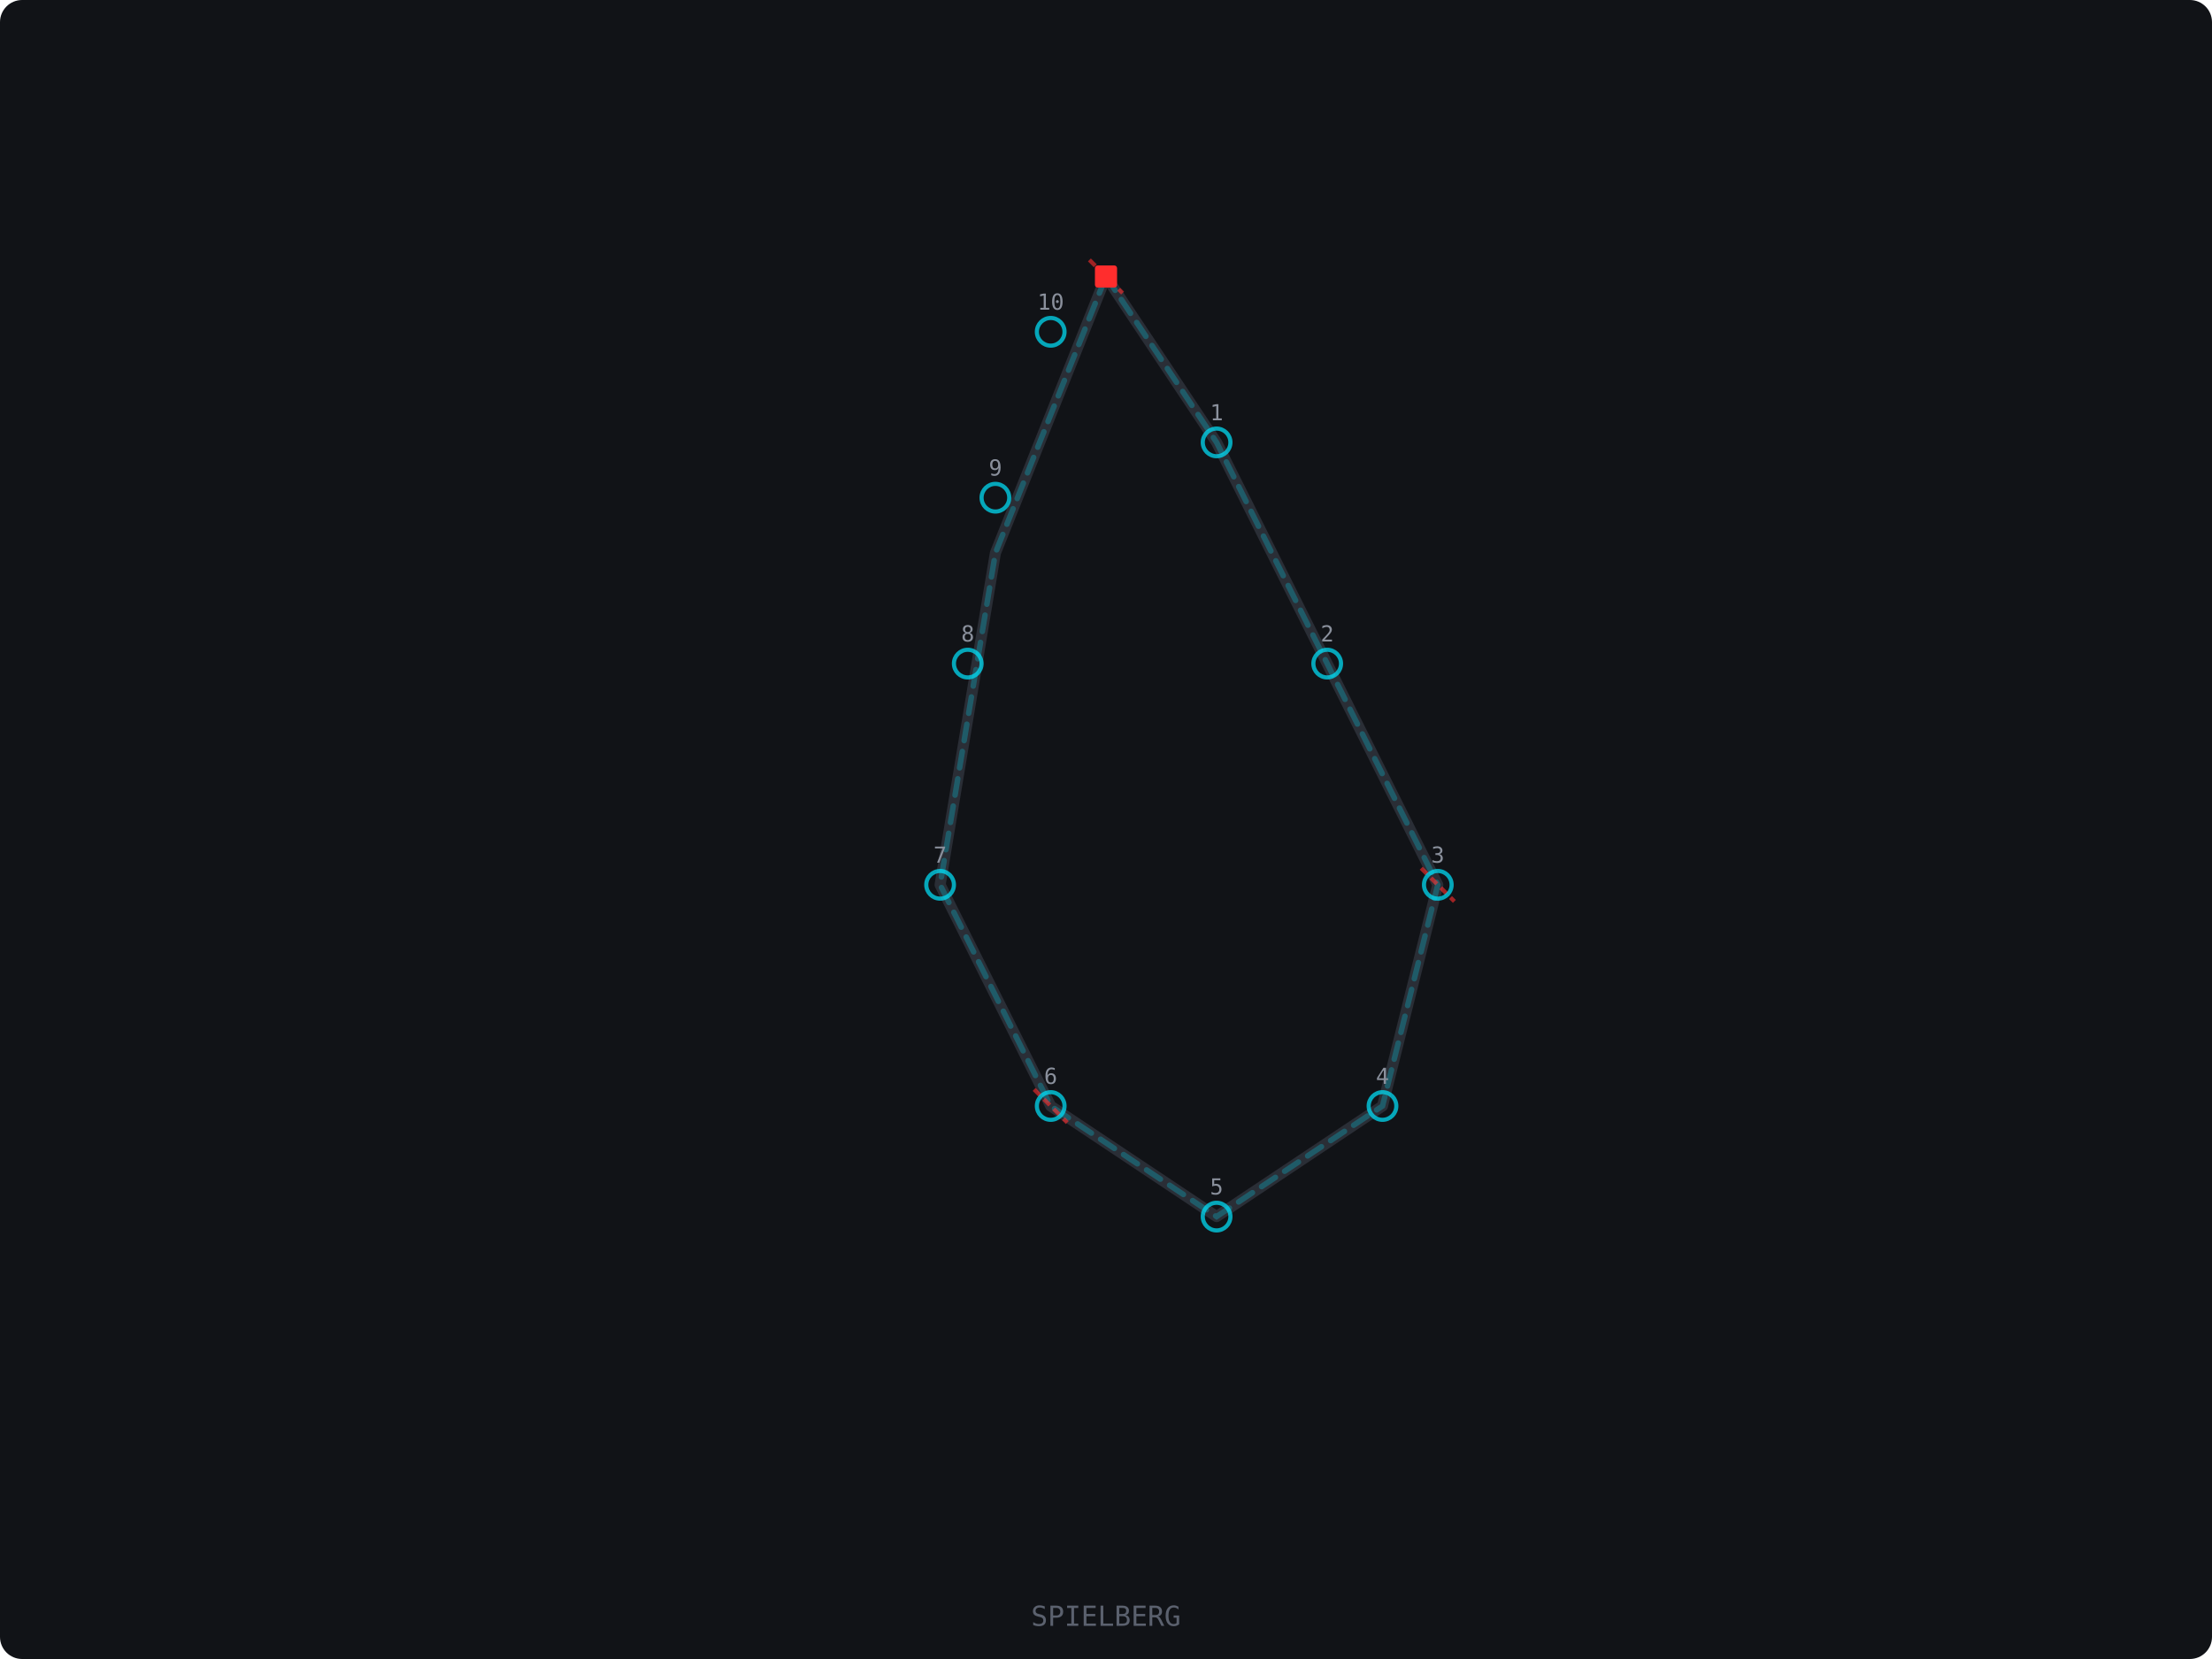
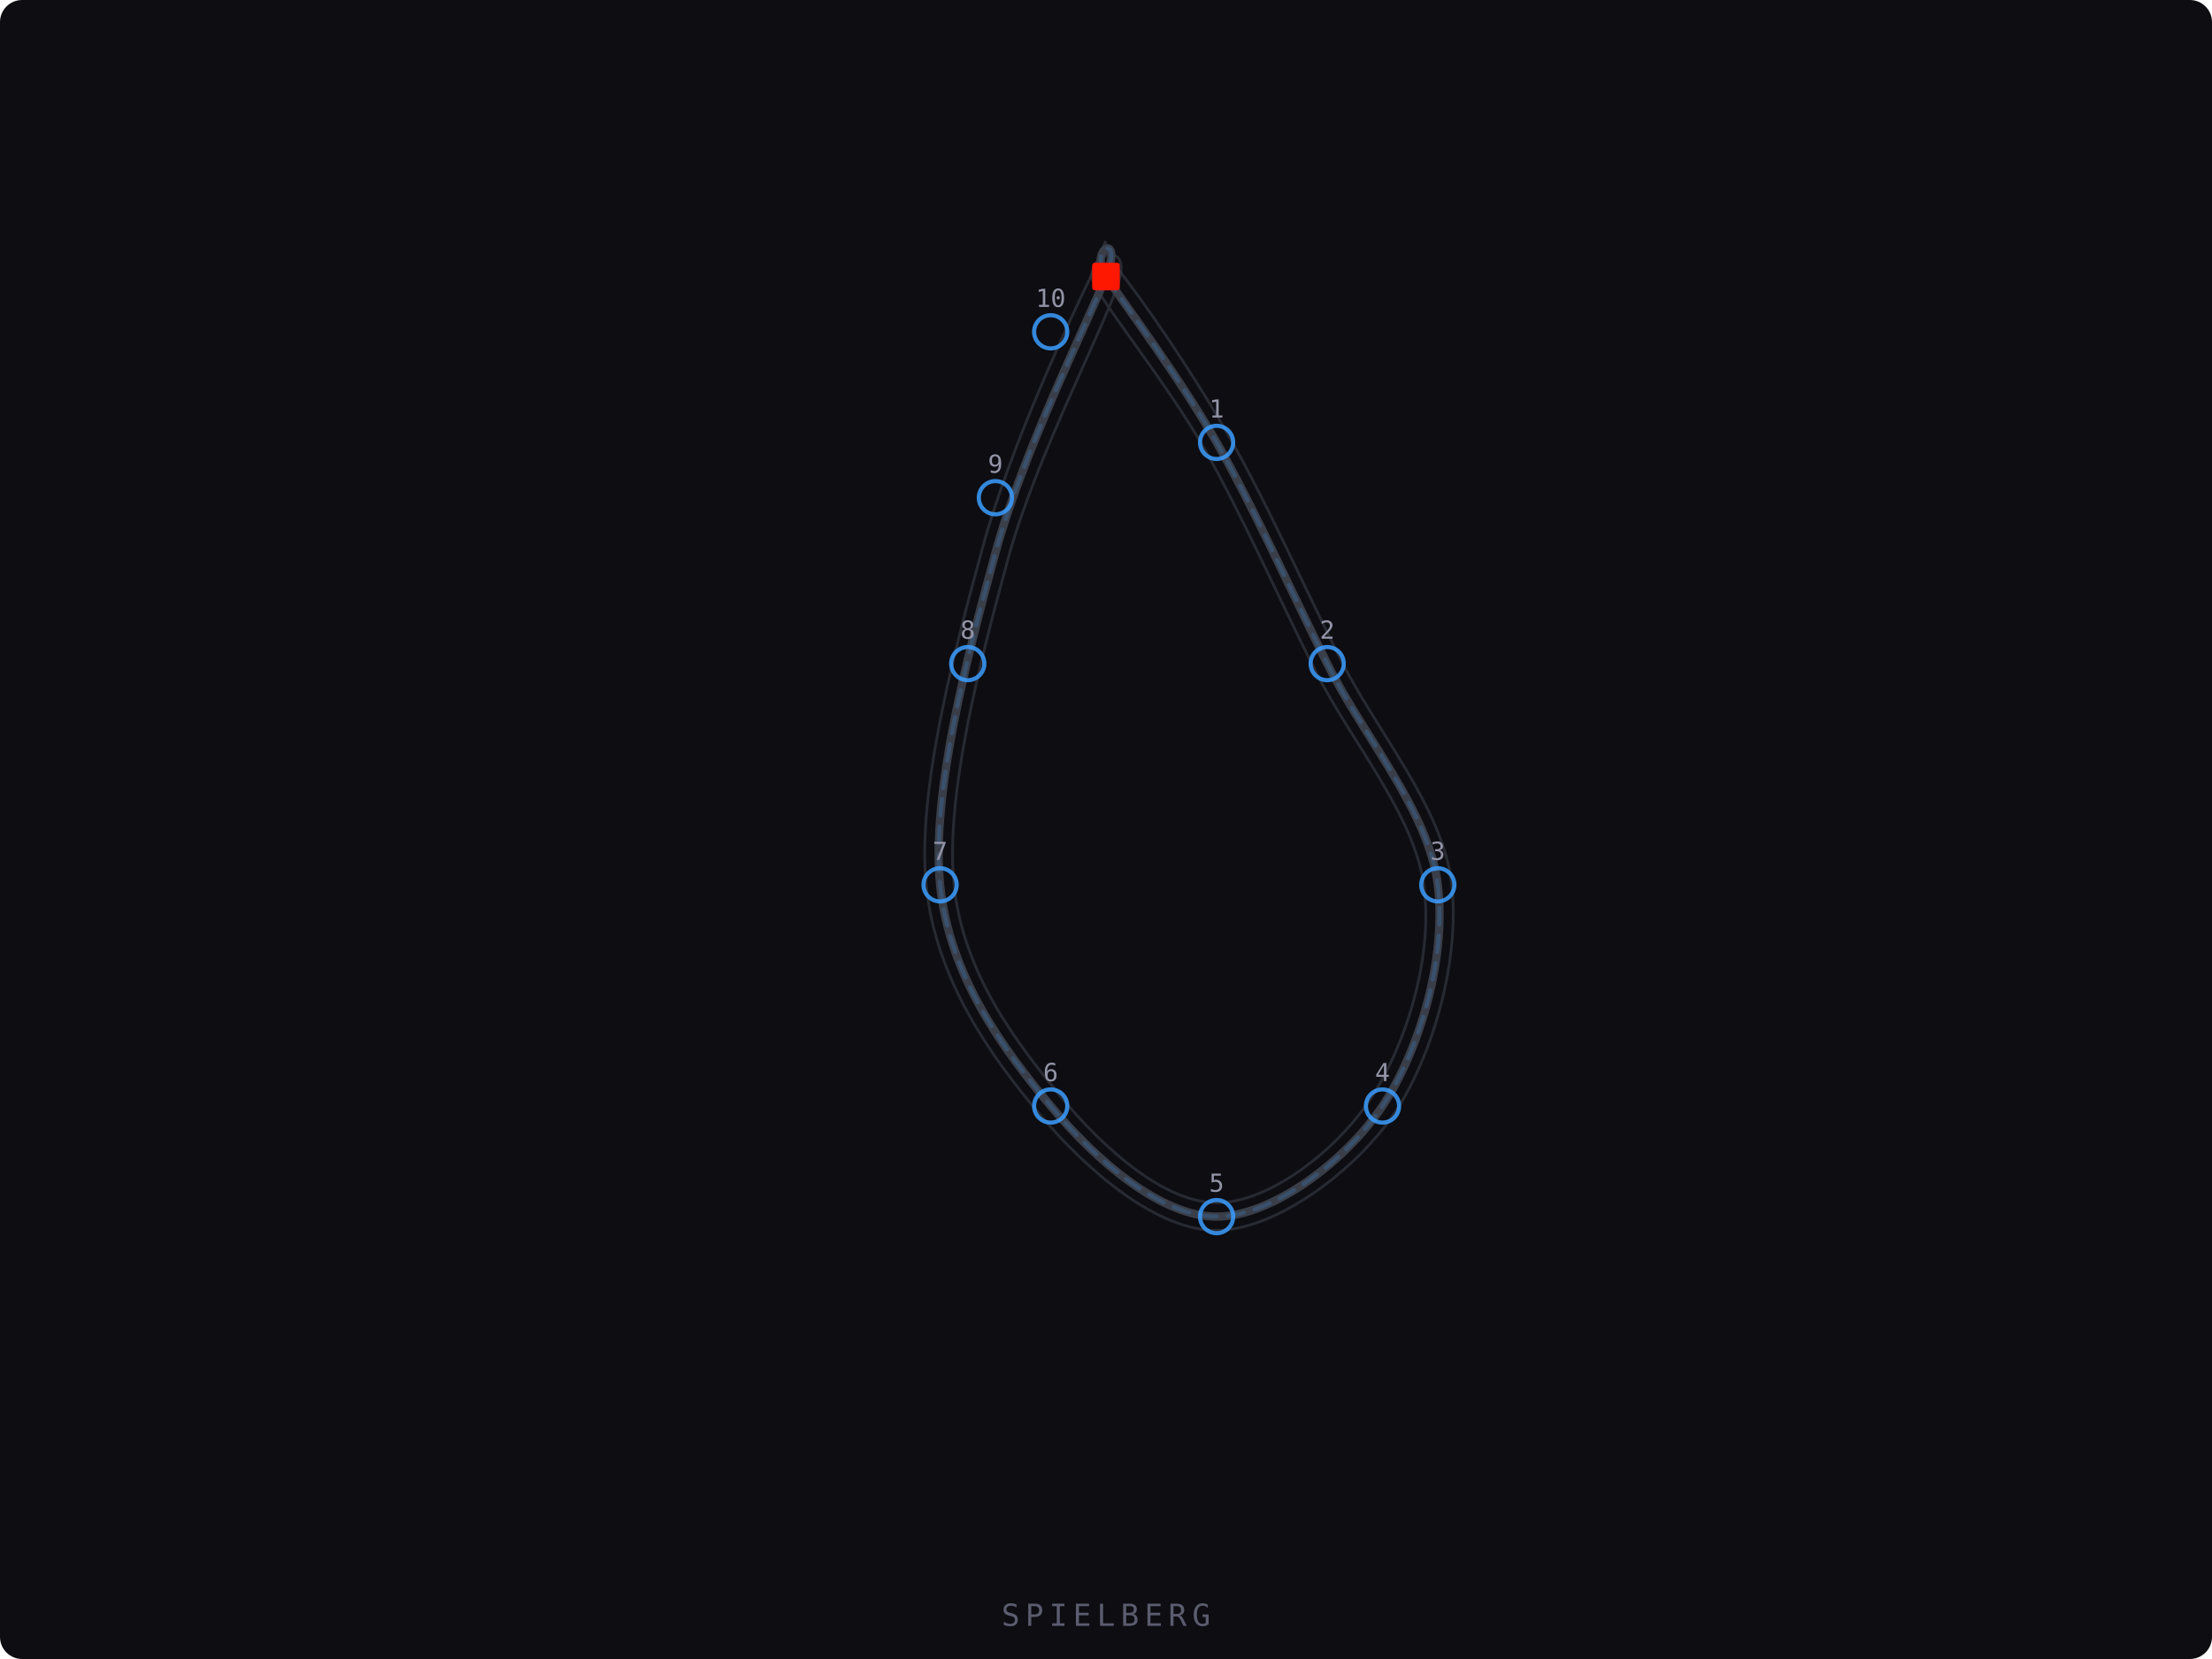
<svg xmlns="http://www.w3.org/2000/svg" viewBox="0 0 800 600" width="800" height="600">
  <defs>
    <style>
-       .track-bg { fill: #111317; }
-       .track-line { fill: none; stroke: #2a2e36; stroke-width: 4; stroke-linecap: round; stroke-linejoin: round; }
-       .track-line-accent { fill: none; stroke: rgba(0,229,255,0.25); stroke-width: 2; stroke-linecap: round; stroke-dasharray: 6,4; }
+       .track-bg { fill: #0d0d12; }
+       .track-line { fill: none; stroke: #3a3e48; stroke-width: 3; stroke-linecap: round; stroke-linejoin: round; }
+       .track-line-accent { fill: none; stroke: rgba(59,158,255,0.20); stroke-width: 1.5; stroke-linecap: round; stroke-dasharray: 6,4; }
+       .track-edge { fill: none; stroke: #3a3e48; stroke-width: 1; stroke-linecap: round; stroke-linejoin: round; opacity: 0.6; }
    </style>
  </defs>
  <rect class="track-bg" width="800" height="600" rx="8" />
-   <polyline class="track-line" points="400.0,100.0 440.0,160.0 480.0,240.0 520.0,320.0 500.0,400.0 440.0,440.0 380.0,400.0 340.0,320.0 360.0,200.0 400.0,100.0" />
-   <polyline class="track-line-accent" points="400.0,100.0 440.0,160.0 480.0,240.0 520.0,320.0 500.0,400.0 440.0,440.0 380.0,400.0 340.0,320.0 360.0,200.0 400.0,100.0" />
-   <line x1="514.0" y1="314.0" x2="526.0" y2="326.0" stroke="#ff2d2d" stroke-width="1.5" stroke-dasharray="3,2" opacity="0.6" />
-   <line x1="374.0" y1="394.0" x2="386.0" y2="406.0" stroke="#ff2d2d" stroke-width="1.5" stroke-dasharray="3,2" opacity="0.6" />
-   <line x1="394.0" y1="94.0" x2="406.0" y2="106.0" stroke="#ff2d2d" stroke-width="1.5" stroke-dasharray="3,2" opacity="0.6" />
-   <circle cx="440.0" cy="160.0" r="5" fill="none" stroke="#00e5ff" stroke-width="1.5" opacity="0.7" />
-   <text x="440.0" y="152.0" text-anchor="middle" fill="#8a909c" font-size="8" font-family="monospace">1</text>
-   <circle cx="480.0" cy="240.0" r="5" fill="none" stroke="#00e5ff" stroke-width="1.5" opacity="0.7" />
-   <text x="480.0" y="232.0" text-anchor="middle" fill="#8a909c" font-size="8" font-family="monospace">2</text>
-   <circle cx="520.0" cy="320.0" r="5" fill="none" stroke="#00e5ff" stroke-width="1.5" opacity="0.7" />
-   <text x="520.0" y="312.0" text-anchor="middle" fill="#8a909c" font-size="8" font-family="monospace">3</text>
-   <circle cx="500.0" cy="400.0" r="5" fill="none" stroke="#00e5ff" stroke-width="1.5" opacity="0.7" />
-   <text x="500.0" y="392.0" text-anchor="middle" fill="#8a909c" font-size="8" font-family="monospace">4</text>
-   <circle cx="440.0" cy="440.0" r="5" fill="none" stroke="#00e5ff" stroke-width="1.5" opacity="0.7" />
-   <text x="440.0" y="432.0" text-anchor="middle" fill="#8a909c" font-size="8" font-family="monospace">5</text>
-   <circle cx="380.0" cy="400.0" r="5" fill="none" stroke="#00e5ff" stroke-width="1.5" opacity="0.7" />
-   <text x="380.0" y="392.0" text-anchor="middle" fill="#8a909c" font-size="8" font-family="monospace">6</text>
-   <circle cx="340.0" cy="320.0" r="5" fill="none" stroke="#00e5ff" stroke-width="1.5" opacity="0.7" />
-   <text x="340.0" y="312.0" text-anchor="middle" fill="#8a909c" font-size="8" font-family="monospace">7</text>
-   <circle cx="350.0" cy="240.0" r="5" fill="none" stroke="#00e5ff" stroke-width="1.5" opacity="0.7" />
-   <text x="350.0" y="232.0" text-anchor="middle" fill="#8a909c" font-size="8" font-family="monospace">8</text>
-   <circle cx="360.0" cy="180.0" r="5" fill="none" stroke="#00e5ff" stroke-width="1.5" opacity="0.7" />
-   <text x="360.0" y="172.0" text-anchor="middle" fill="#8a909c" font-size="8" font-family="monospace">9</text>
-   <circle cx="380.0" cy="120.0" r="5" fill="none" stroke="#00e5ff" stroke-width="1.5" opacity="0.7" />
-   <text x="380.0" y="112.0" text-anchor="middle" fill="#8a909c" font-size="8" font-family="monospace">10</text>
-   <rect x="396.0" y="96.0" width="8" height="8" fill="#ff2d2d" rx="1" />
-   <text x="400" y="588" text-anchor="middle" fill="#5b616e" font-size="10" font-family="monospace">SPIELBERG</text>
+   <path class="track-edge" d="M 395.8 102.8 C 401.0 112.9 422.4 139.2 435.7 162.5 C 448.9 185.7 462.3 215.9 475.5 242.2 C 488.8 268.6 511.7 294.8 515.0 320.6 C 518.4 346.5 508.3 378.2 495.8 397.2 C 483.3 416.3 458.7 435.1 440.0 435.0 C 421.3 434.9 399.7 416.0 383.8 396.8 C 368.0 377.5 348.1 352.1 345.0 319.5 C 341.8 286.9 354.9 237.6 364.8 201.3 C 374.8 165.0 399.5 118.3 404.6 101.9 C 409.8 85.4 390.7 92.7 395.8 102.8 Z" />
+   <path class="track-edge" d="M 404.2 97.2 C 412.3 107.1 431.0 134.1 444.3 157.5 C 457.7 180.9 471.0 210.8 484.5 237.8 C 497.9 264.7 521.7 291.9 525.0 319.4 C 528.2 346.9 518.3 381.8 504.2 402.8 C 490.0 423.7 461.3 444.9 440.0 445.0 C 418.7 445.1 393.7 424.0 376.2 403.2 C 358.7 382.5 338.5 354.6 335.0 320.5 C 331.5 286.4 345.1 235.7 355.2 198.7 C 365.2 161.6 387.2 115.1 395.4 98.1 C 403.5 81.2 396.0 87.3 404.2 97.2 Z" />
+   <path class="track-line" d="M 400.0 100.0 C 406.7 110.0 426.7 136.7 440.0 160.0 C 453.3 183.3 466.7 213.3 480.0 240.0 C 493.3 266.7 516.7 293.3 520.0 320.0 C 523.3 346.7 513.3 380.0 500.0 400.0 C 486.7 420.0 460.0 440.0 440.0 440.0 C 420.0 440.0 396.7 420.0 380.0 400.0 C 363.3 380.0 343.3 353.3 340.0 320.0 C 336.7 286.7 350.0 236.7 360.0 200.0 C 370.0 163.3 393.3 116.7 400.0 100.0 C 406.7 83.3 393.3 90.0 400.0 100.0 Z" />
+   <path class="track-line-accent" d="M 400.0 100.0 C 406.7 110.0 426.7 136.7 440.0 160.0 C 453.3 183.3 466.7 213.3 480.0 240.0 C 493.3 266.7 516.7 293.3 520.0 320.0 C 523.3 346.7 513.3 380.0 500.0 400.0 C 486.7 420.0 460.0 440.0 440.0 440.0 C 420.0 440.0 396.7 420.0 380.0 400.0 C 363.3 380.0 343.3 353.3 340.0 320.0 C 336.7 286.7 350.0 236.7 360.0 200.0 C 370.0 163.3 393.3 116.7 400.0 100.0 C 406.7 83.3 393.3 90.0 400.0 100.0 Z" />
+   <rect x="395.0" y="95.0" width="10" height="10" fill="#FF1801" rx="1" />
+   <circle cx="440.0" cy="160.0" r="6" fill="none" stroke="#3B9EFF" stroke-width="1.5" opacity="0.85" />
+   <text x="440.0" y="151.0" text-anchor="middle" fill="#9494a8" font-size="9" font-family="monospace">1</text>
+   <circle cx="480.0" cy="240.0" r="6" fill="none" stroke="#3B9EFF" stroke-width="1.5" opacity="0.85" />
+   <text x="480.0" y="231.0" text-anchor="middle" fill="#9494a8" font-size="9" font-family="monospace">2</text>
+   <circle cx="520.0" cy="320.0" r="6" fill="none" stroke="#3B9EFF" stroke-width="1.5" opacity="0.85" />
+   <text x="520.0" y="311.0" text-anchor="middle" fill="#9494a8" font-size="9" font-family="monospace">3</text>
+   <circle cx="500.0" cy="400.0" r="6" fill="none" stroke="#3B9EFF" stroke-width="1.5" opacity="0.85" />
+   <text x="500.0" y="391.0" text-anchor="middle" fill="#9494a8" font-size="9" font-family="monospace">4</text>
+   <circle cx="440.0" cy="440.0" r="6" fill="none" stroke="#3B9EFF" stroke-width="1.5" opacity="0.85" />
+   <text x="440.0" y="431.0" text-anchor="middle" fill="#9494a8" font-size="9" font-family="monospace">5</text>
+   <circle cx="380.0" cy="400.0" r="6" fill="none" stroke="#3B9EFF" stroke-width="1.5" opacity="0.85" />
+   <text x="380.0" y="391.0" text-anchor="middle" fill="#9494a8" font-size="9" font-family="monospace">6</text>
+   <circle cx="340.0" cy="320.0" r="6" fill="none" stroke="#3B9EFF" stroke-width="1.5" opacity="0.85" />
+   <text x="340.0" y="311.0" text-anchor="middle" fill="#9494a8" font-size="9" font-family="monospace">7</text>
+   <circle cx="350.0" cy="240.0" r="6" fill="none" stroke="#3B9EFF" stroke-width="1.5" opacity="0.85" />
+   <text x="350.0" y="231.0" text-anchor="middle" fill="#9494a8" font-size="9" font-family="monospace">8</text>
+   <circle cx="360.0" cy="180.0" r="6" fill="none" stroke="#3B9EFF" stroke-width="1.5" opacity="0.85" />
+   <text x="360.0" y="171.0" text-anchor="middle" fill="#9494a8" font-size="9" font-family="monospace">9</text>
+   <circle cx="380.0" cy="120.0" r="6" fill="none" stroke="#3B9EFF" stroke-width="1.5" opacity="0.85" />
+   <text x="380.0" y="111.0" text-anchor="middle" fill="#9494a8" font-size="9" font-family="monospace">10</text>
+   <text x="400.0" y="588" text-anchor="middle" fill="#5c5c70" font-size="11" font-family="monospace" letter-spacing="2">SPIELBERG</text>
</svg>
